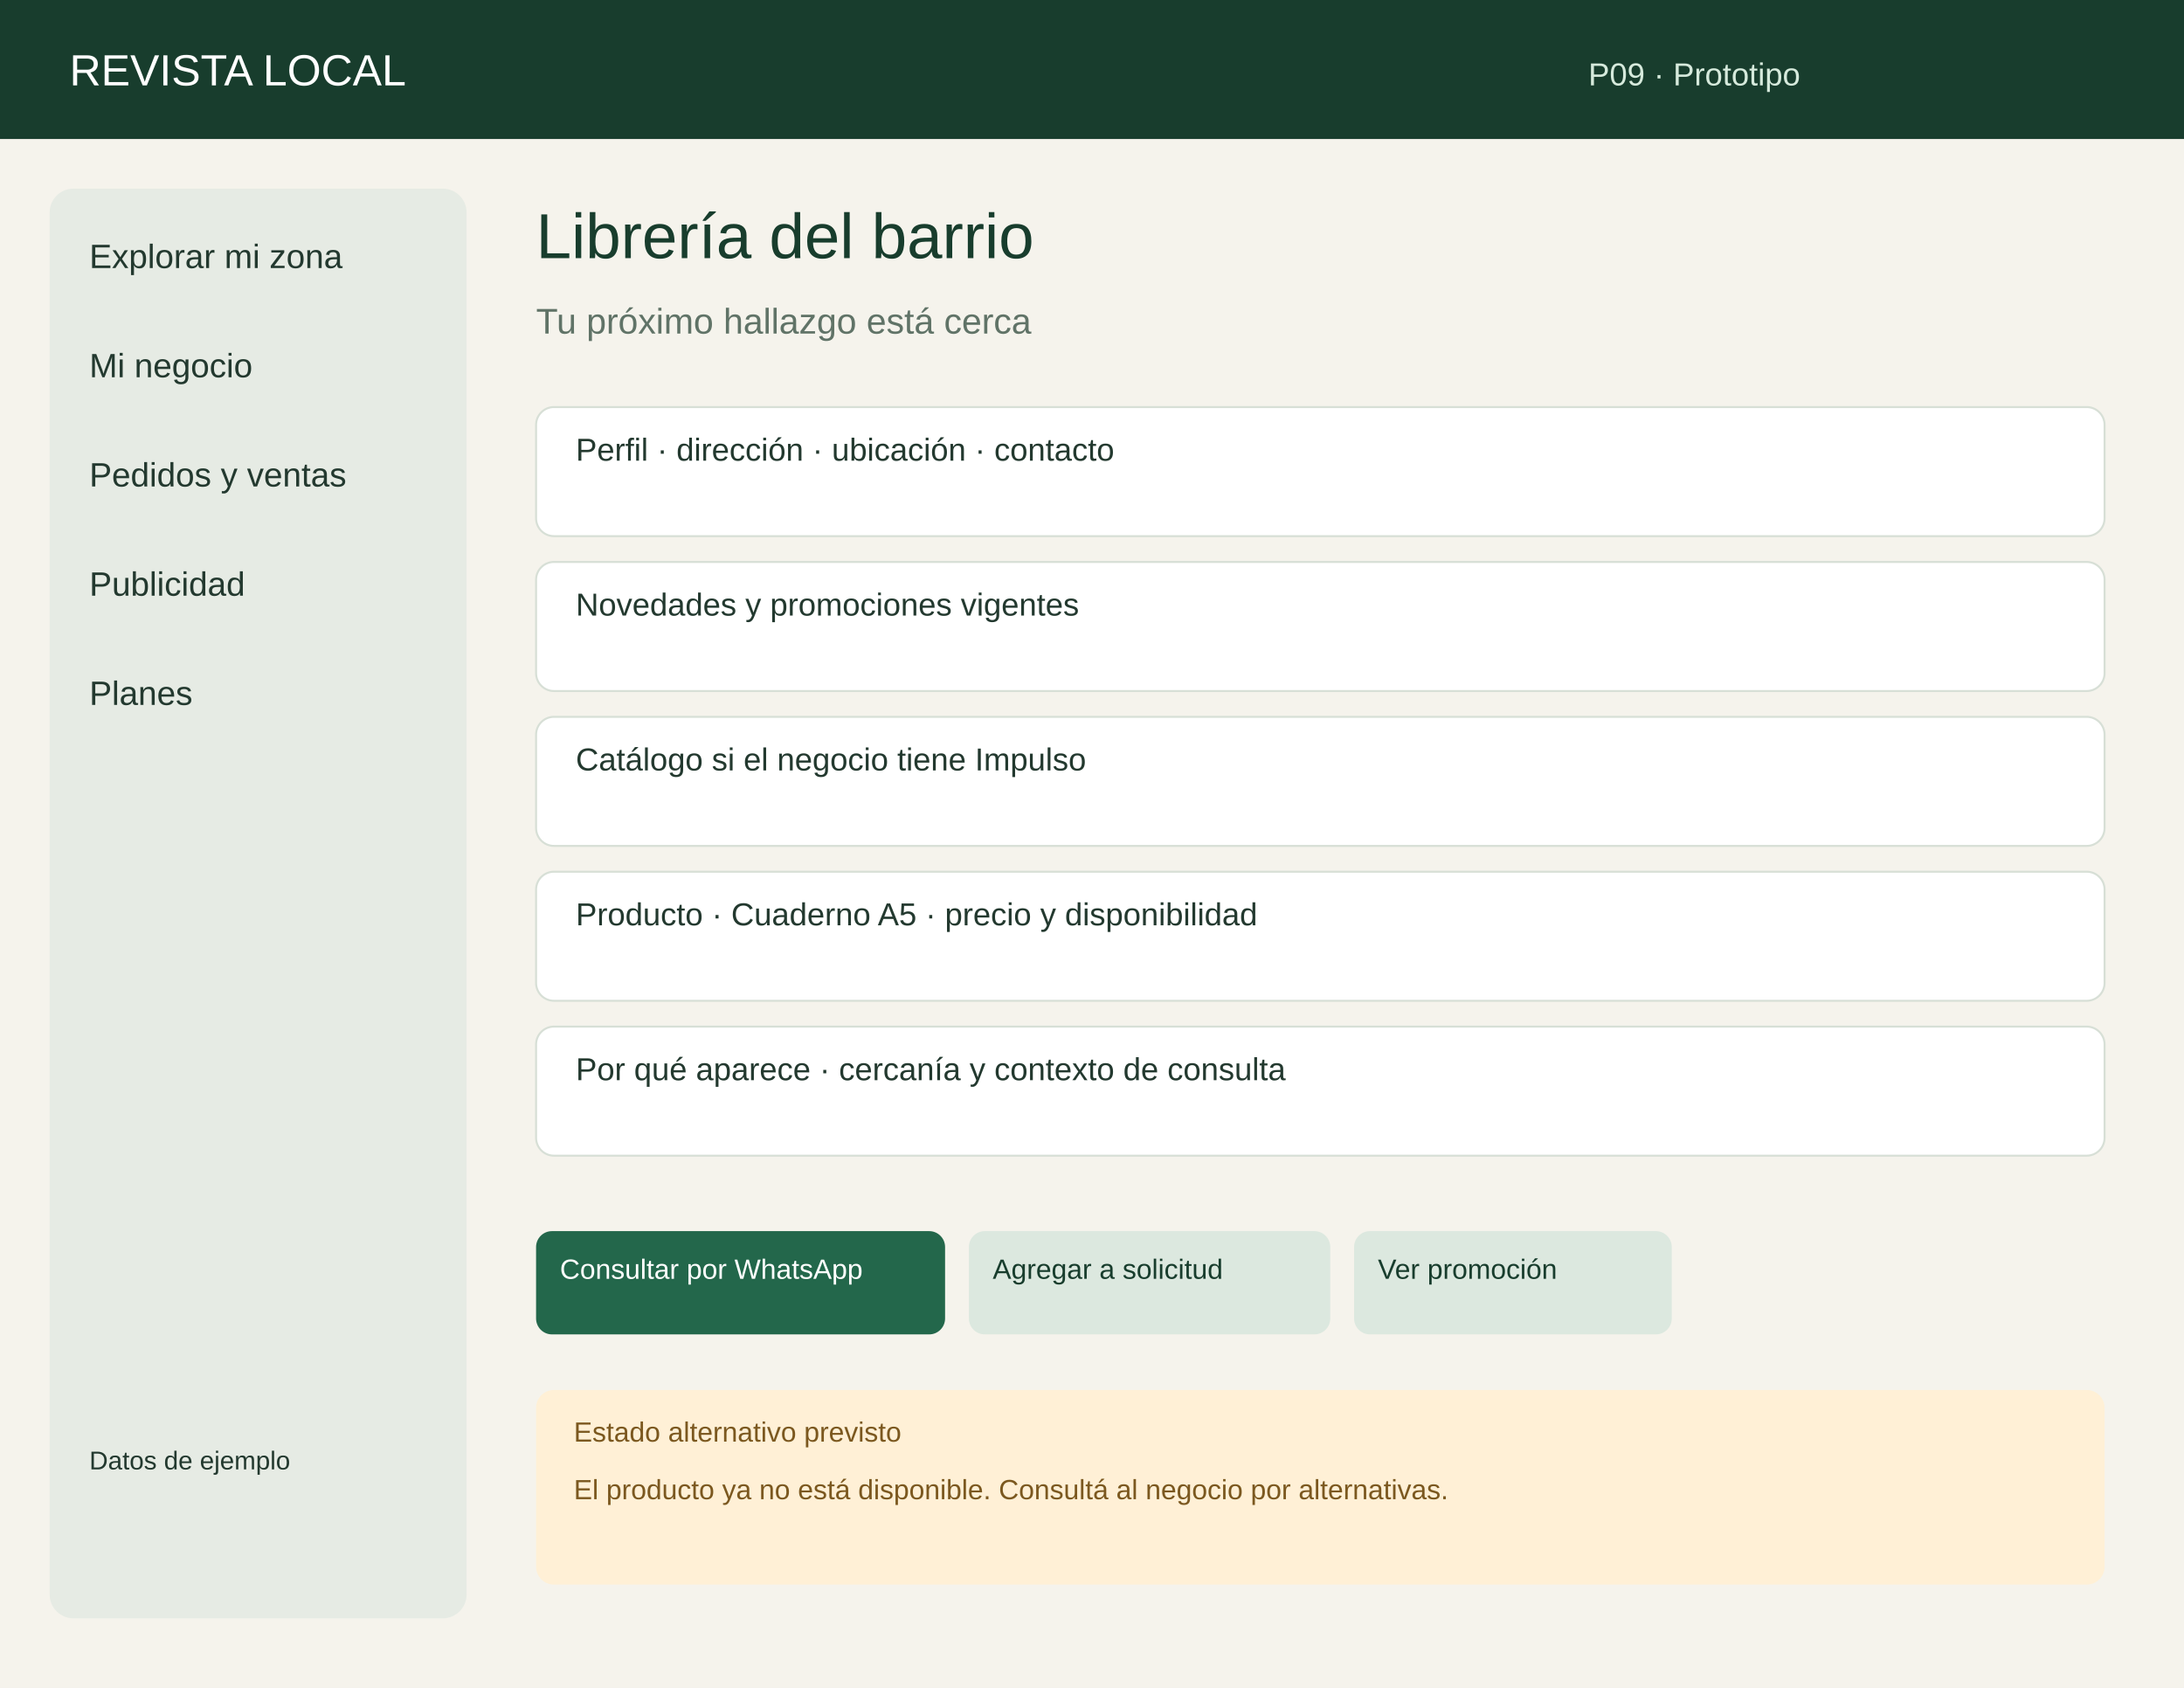
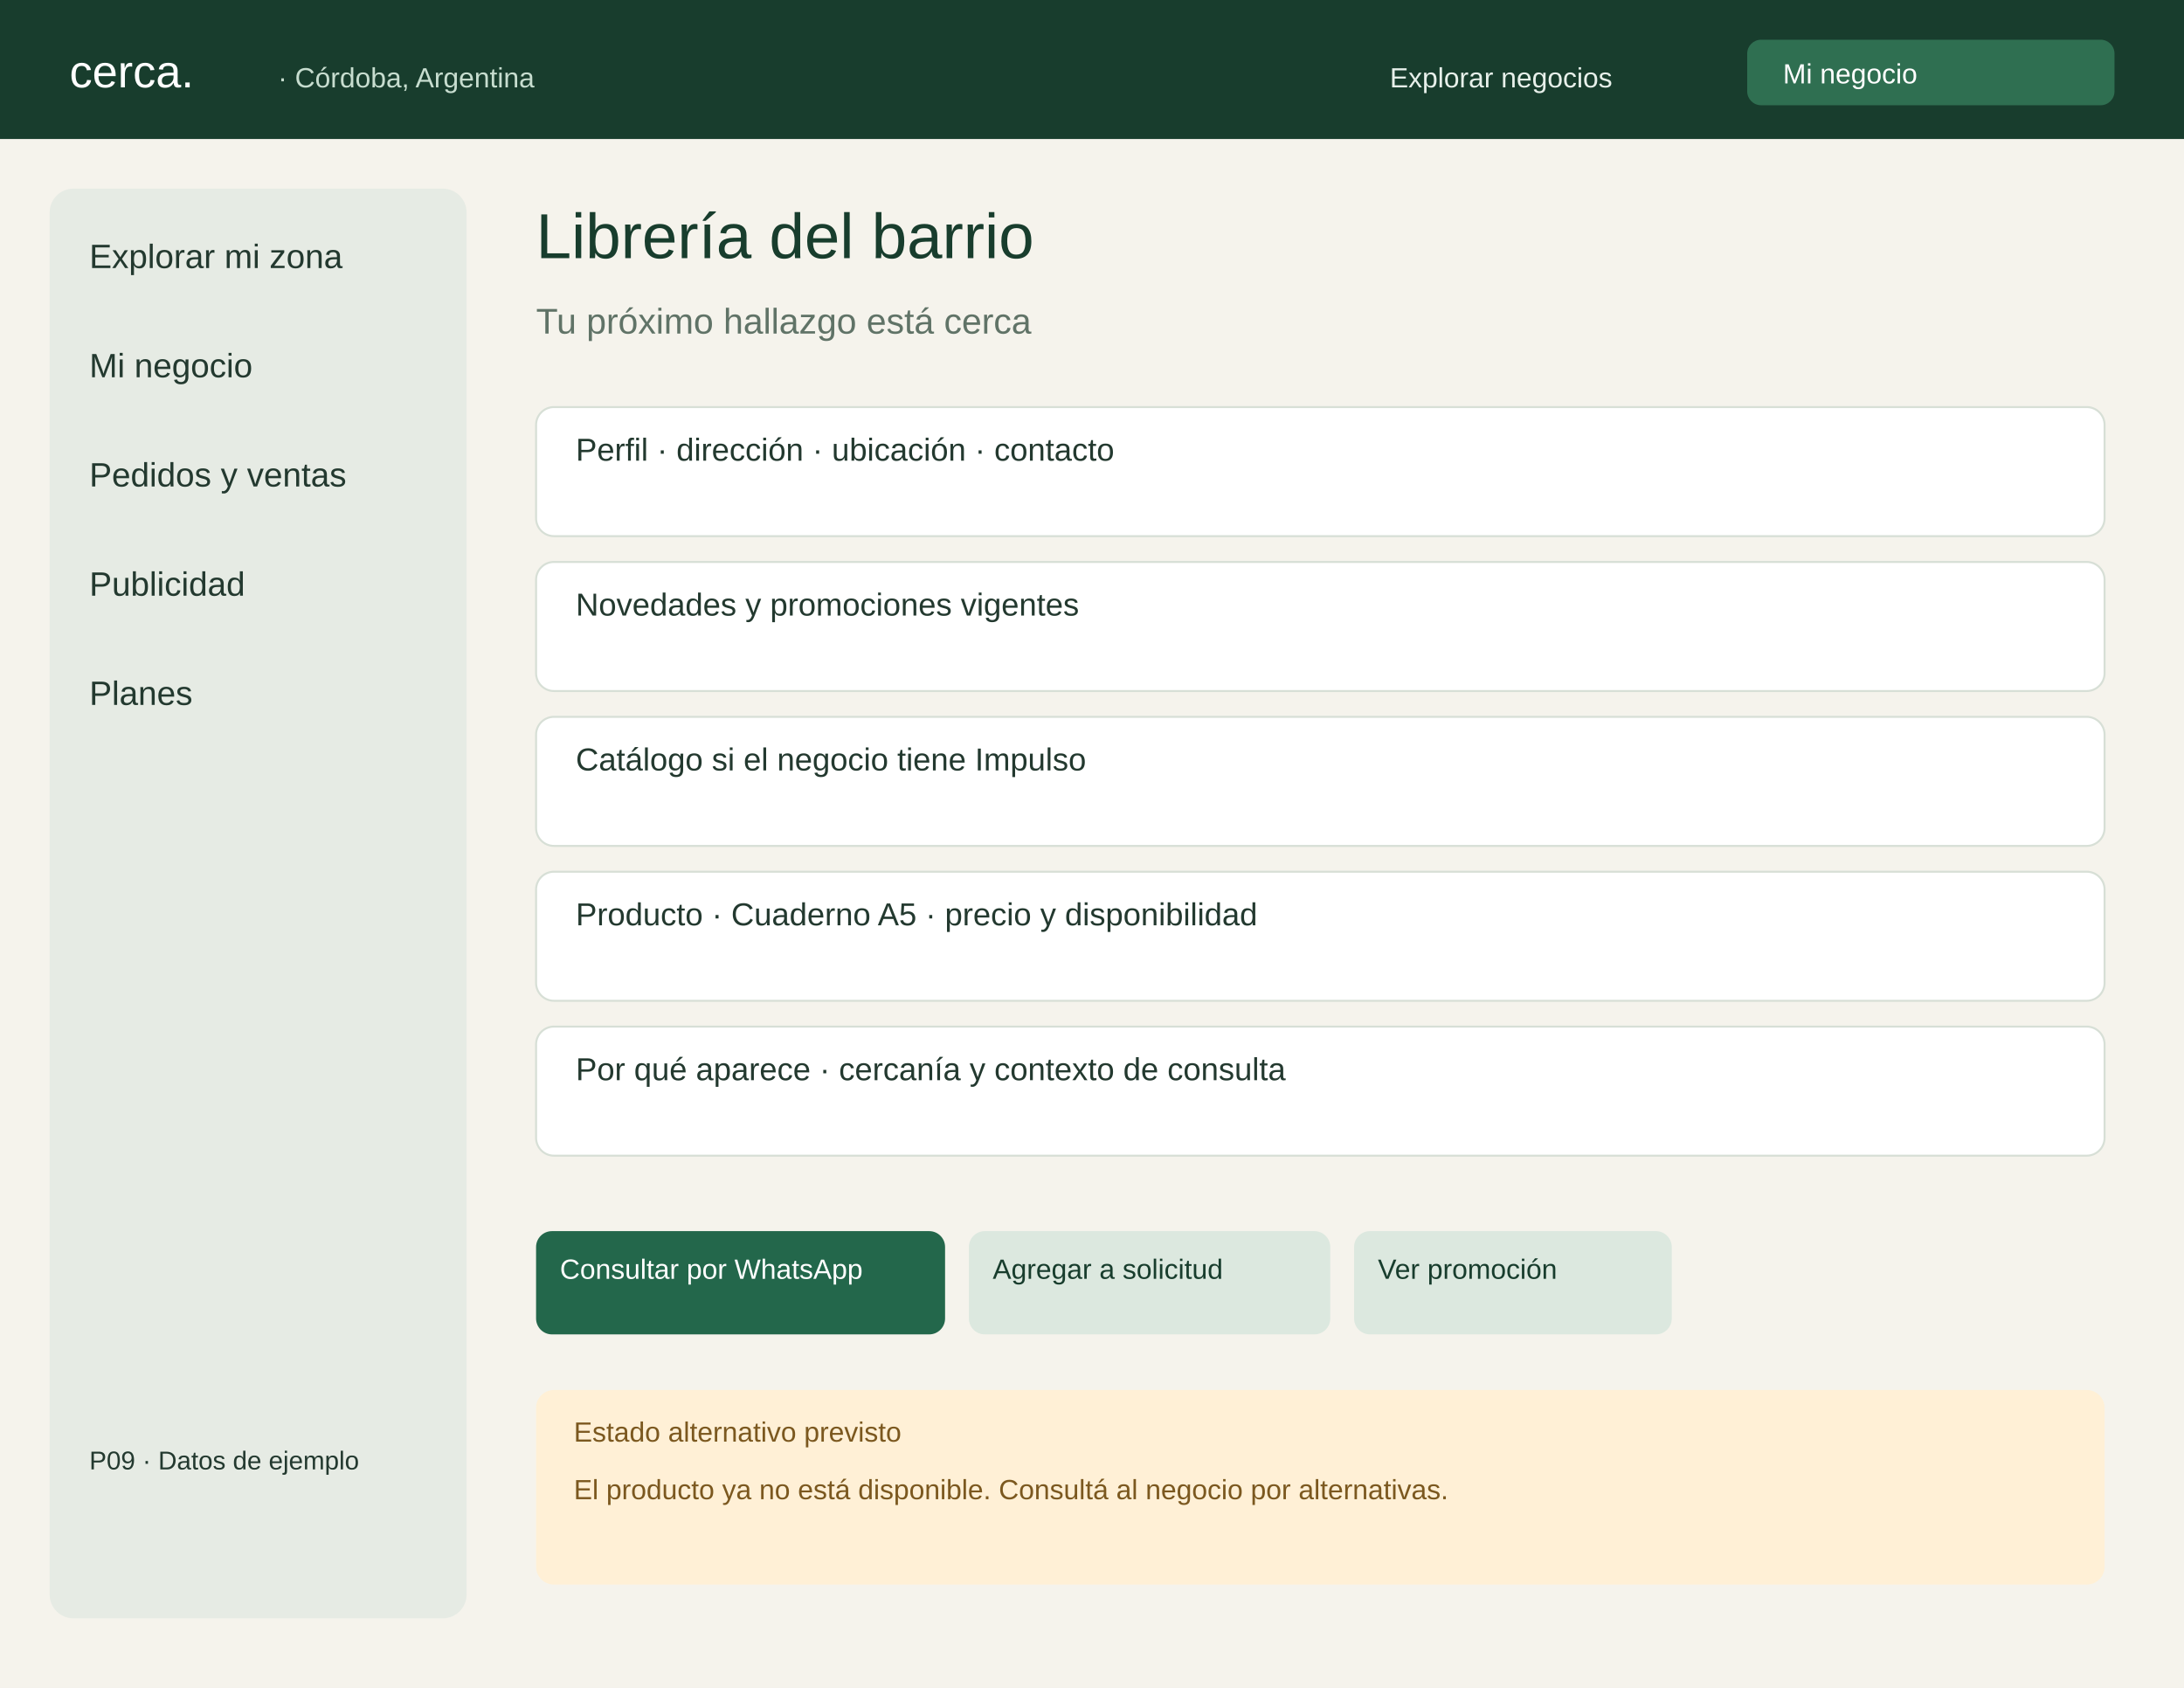
<svg xmlns="http://www.w3.org/2000/svg" width="1100" height="850" viewBox="0 0 1100 850">
  <rect width="1100" height="850" fill="#f5f3ec" />
  <rect x="0" y="0" width="1100" height="70" fill="#183d2d" />
-   <text x="35" y="43" font-family="Arial" font-size="22" fill="#ffffff">
-     <tspan x="35" dy="0">REVISTA LOCAL</tspan>
+   <text x="35" y="44" font-family="Arial" font-size="23" fill="#ffffff">
+     <tspan x="35" dy="0">cerca.</tspan>
  </text>
-   <text x="800" y="43" font-family="Arial" font-size="16" fill="#d6eadc">
-     <tspan x="800" dy="0">P09 · Prototipo</tspan>
+   <text x="140" y="44" font-family="Arial" font-size="14" fill="#c7ddcf">
+     <tspan x="140" dy="0">·  Córdoba, Argentina</tspan>
+   </text>
+   <text x="700" y="44" font-family="Arial" font-size="14" fill="#e7f0ea">
+     <tspan x="700" dy="0">Explorar negocios</tspan>
+   </text>
+   <rect x="880" y="20" width="185" height="33" rx="7" fill="#2f6f51" />
+   <text x="898" y="42" font-family="Arial" font-size="14" fill="#ffffff">
+     <tspan x="898" dy="0">Mi negocio</tspan>
  </text>
  <rect x="25" y="95" width="210" height="720" rx="12" fill="#e6ebe4" />
  <text x="45" y="135" font-family="Arial" font-size="17" fill="#23392f">
    <tspan x="45" dy="0">Explorar mi zona</tspan>
  </text>
  <text x="45" y="190" font-family="Arial" font-size="17" fill="#23392f">
    <tspan x="45" dy="0">Mi negocio</tspan>
  </text>
  <text x="45" y="245" font-family="Arial" font-size="17" fill="#23392f">
    <tspan x="45" dy="0">Pedidos y ventas</tspan>
  </text>
  <text x="45" y="300" font-family="Arial" font-size="17" fill="#23392f">
    <tspan x="45" dy="0">Publicidad</tspan>
  </text>
  <text x="45" y="355" font-family="Arial" font-size="17" fill="#23392f">
    <tspan x="45" dy="0">Planes</tspan>
  </text>
  <text x="45" y="740" font-family="Arial" font-size="13" fill="#23392f">
-     <tspan x="45" dy="0">Datos de ejemplo</tspan>
+     <tspan x="45" dy="0">P09 · Datos de ejemplo</tspan>
  </text>
  <text x="270" y="130" font-family="Arial" font-size="32" fill="#183d2d">
    <tspan x="270" dy="0">Librería del barrio</tspan>
  </text>
  <text x="270" y="168" font-family="Arial" font-size="18" fill="#607367">
    <tspan x="270" dy="0">Tu próximo hallazgo está cerca</tspan>
  </text>
  <rect x="270" y="205" width="790" height="65" rx="9" fill="white" stroke="#d7dfd6" />
  <text x="290" y="232" font-family="Arial" font-size="16" fill="#23392f">
    <tspan x="290" dy="0">Perfil · dirección · ubicación · contacto</tspan>
  </text>
  <rect x="270" y="283" width="790" height="65" rx="9" fill="white" stroke="#d7dfd6" />
  <text x="290" y="310" font-family="Arial" font-size="16" fill="#23392f">
    <tspan x="290" dy="0">Novedades y promociones vigentes</tspan>
  </text>
  <rect x="270" y="361" width="790" height="65" rx="9" fill="white" stroke="#d7dfd6" />
  <text x="290" y="388" font-family="Arial" font-size="16" fill="#23392f">
    <tspan x="290" dy="0">Catálogo si el negocio tiene Impulso</tspan>
  </text>
  <rect x="270" y="439" width="790" height="65" rx="9" fill="white" stroke="#d7dfd6" />
  <text x="290" y="466" font-family="Arial" font-size="16" fill="#23392f">
    <tspan x="290" dy="0">Producto · Cuaderno A5 · precio y disponibilidad</tspan>
  </text>
  <rect x="270" y="517" width="790" height="65" rx="9" fill="white" stroke="#d7dfd6" />
  <text x="290" y="544" font-family="Arial" font-size="16" fill="#23392f">
    <tspan x="290" dy="0">Por qué aparece · cercanía y contexto de consulta</tspan>
  </text>
  <a href="index.html#P09">
    <rect x="270" y="620" width="206" height="52" rx="8" fill="#23674b" />
    <text x="282" y="644" font-family="Arial" font-size="14" fill="white">
      <tspan x="282" dy="0">Consultar por WhatsApp</tspan>
    </text>
  </a>
  <a href="index.html#P10">
    <rect x="488" y="620" width="182" height="52" rx="8" fill="#dce8df" />
    <text x="500" y="644" font-family="Arial" font-size="14" fill="#183d2d">
      <tspan x="500" dy="0">Agregar a solicitud</tspan>
    </text>
  </a>
  <a href="index.html#P09">
    <rect x="682" y="620" width="160" height="52" rx="8" fill="#dce8df" />
    <text x="694" y="644" font-family="Arial" font-size="14" fill="#183d2d">
      <tspan x="694" dy="0">Ver promoción</tspan>
    </text>
  </a>
  <rect x="270" y="700" width="790" height="98" rx="9" fill="#fff0d6" />
  <text x="289" y="726" font-family="Arial" font-size="14" fill="#7b581f">
    <tspan x="289" dy="0">Estado alternativo previsto</tspan>
  </text>
  <text x="289" y="755" font-family="Arial" font-size="14" fill="#7b581f">
    <tspan x="289" dy="0">El producto ya no está disponible. Consultá al negocio por alternativas.</tspan>
  </text>
</svg>
